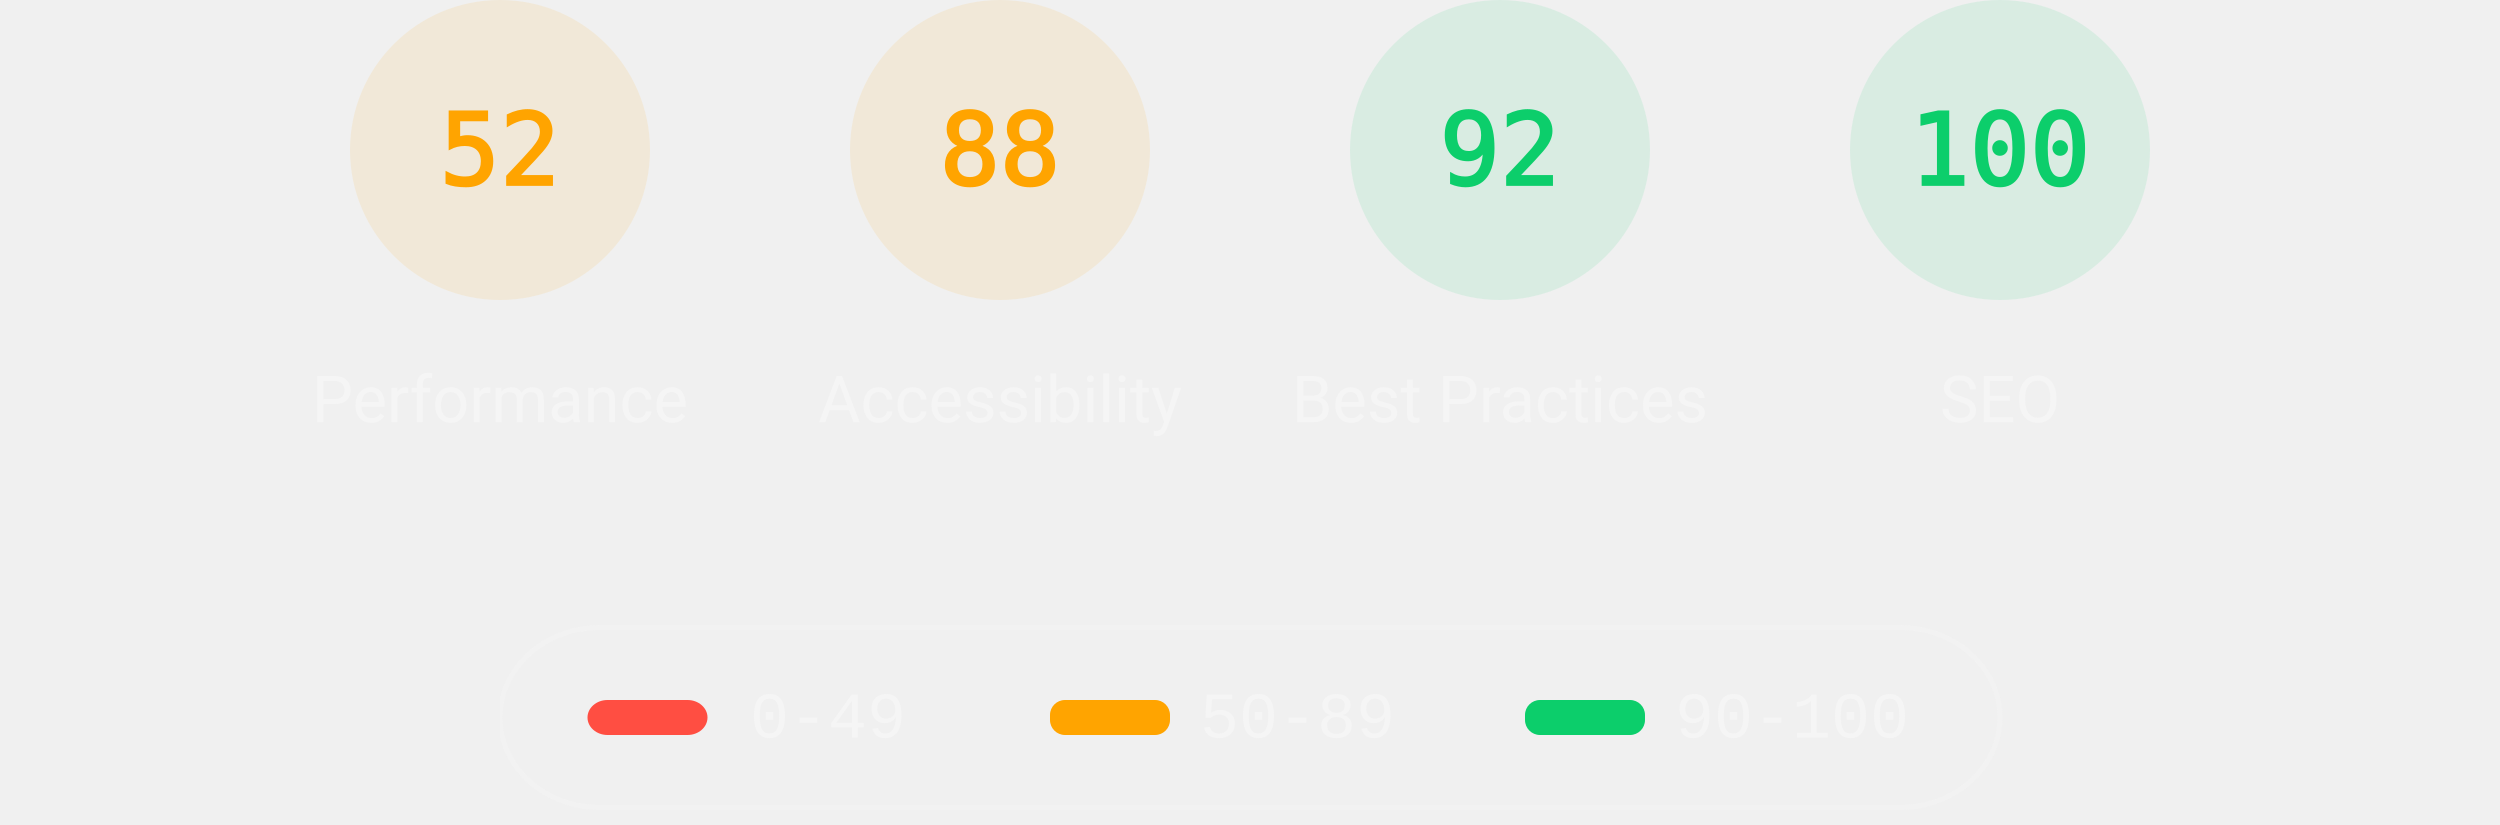
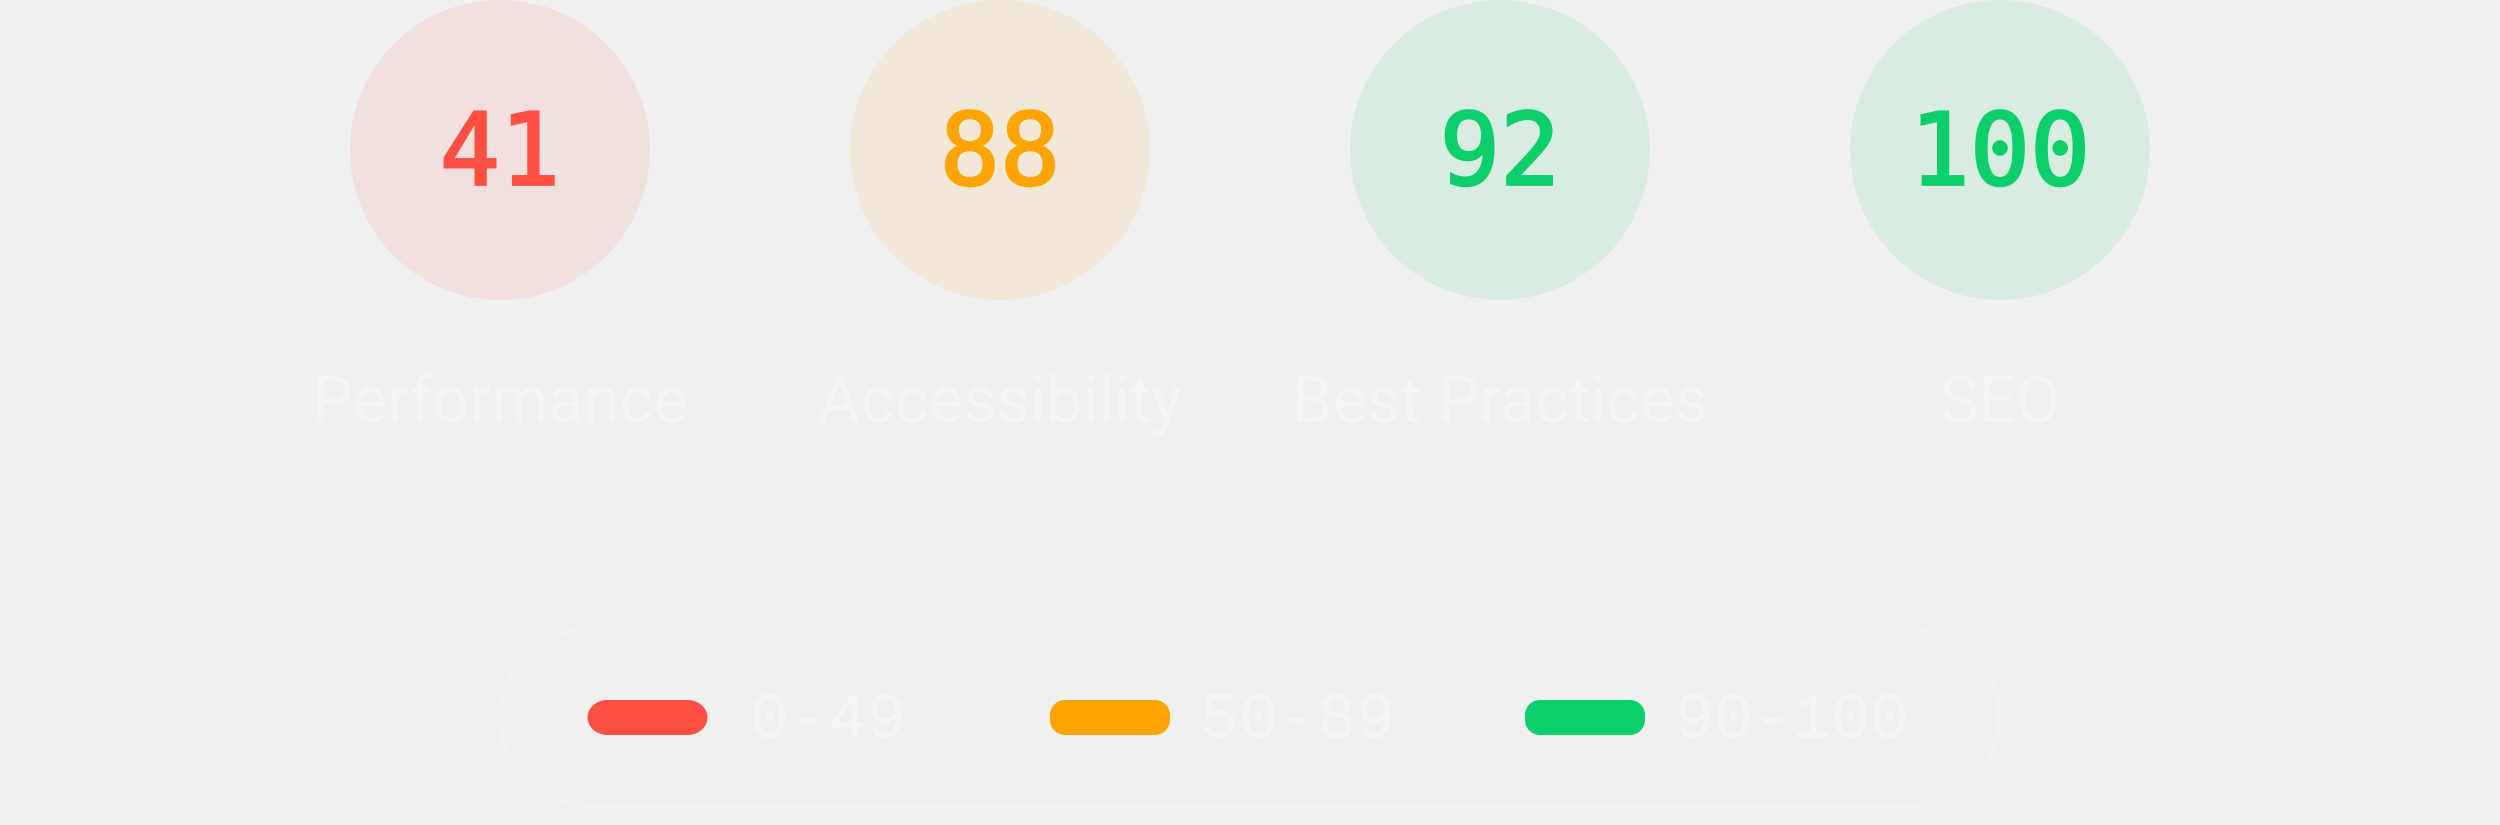
<svg xmlns="http://www.w3.org/2000/svg" class="theme--dark" fill="none" width="1000" height="330">
  <style>
			.gauge-base {
				opacity: 0.1
			}

			.gauge-arc {
				fill: none;
				animation-delay: 250ms;
				stroke-linecap: round;
				transform: rotate(-90deg);
				transform-origin: 100px 60px;
				animation: load-gauge 1s ease forwards
			}

			.guage-text {
				font-size: 40px;
				font-family: monospace;
				text-align: center
			}

			.guage-red {
				color: #ff4e42;
				fill: #ff4e42;
				stroke: #ff4e42
			}
			.guage-orange {
				color: #ffa400;
				fill: #ffa400;
				stroke: #ffa400
			}
			.guage-green {
				color: #0cce6b;
				fill: #0cce6b;
				stroke: #0cce6b
			}
			.theme--agnostic .guage-undefined {
				color: #5c5c5c;
				fill: #5c5c5c;
				stroke: #5c5c5c
			}
			.theme--light .guage-undefined {
				color: #1e1e1e;
				fill: #1e1e1e;
				stroke: #1e1e1e
			}
			.theme--dark .guage-undefined {
				color: #f5f5f5;
				fill: #f5f5f5;
				stroke: #f5f5f5
			}

			.guage-title {
				stroke: none;
				font-size: 26px;
				line-height: 26px;
				font-family: Roboto, Halvetica, Arial, sans-serif
			}
			.metric.guage-title {
				font-family: 'Courier New', Courier, monospace
			}
			.theme--agnostic .guage-title {
				color: #737373;
				fill: #737373
			}
			.theme--light .guage-title {
				color: #212121;
				fill: #212121
			}
			.theme--dark .guage-title {
				color: #f5f5f5;
				fill: #f5f5f5
			}

			@keyframes load-gauge {
				from {
					stroke-dasharray: 0 352.858
				}
			}
			.lh-gauge--pwa__disc {
				fill: #e0e0e0
			}
			.lh-gauge--pwa__logo {
				position: relative;
				fill: #b0b0b0
			}
			.lh-gauge--pwa__invisible {
				display: none
			}
			.lh-gauge--pwa__visible {
				display: inline
			}
			.guage-invisible {
				display: none
			}
			.lh-gauge--pwa__logo--primary-color {
				fill: #304ffe
			}
			.theme--agnostic .lh-gauge--pwa__logo--secondary-color {
				fill: #787878
			}
			.theme--light .lh-gauge--pwa__logo--secondary-color {
				fill: #3d3d3d
			}
			.theme--dark .lh-gauge--pwa__logo--secondary-color {
				fill: #d8b6b6
			}
			.theme--light #svg_2 {
				stroke: #00000022
			}
			.theme--agnostic #svg_2 {
				stroke: #616161
			}
			.theme--light #svg_2 {
				stroke: #00000022
			}
			.theme--dark #svg_2 {
				stroke: #f5f5f566
			}
		</style>
-   <svg class="guage-div guage-perf guage-orange" viewBox="0 0 200 200" width="200" height="200" x="100" y="0">
-     <circle class="gauge-base" r="56" cx="100" cy="60" stroke-width="8" />
-     <circle class="gauge-arc guage-arc-1" r="56" cx="100" cy="60" stroke-width="8" style="stroke-dasharray: 182.966, 351.858;" />
-     <text class="guage-text" x="100px" y="60px" alignment-baseline="central" dominant-baseline="central" text-anchor="middle">52</text>
+   <svg class="guage-div guage-perf guage-red" viewBox="0 0 200 200" width="200" height="200" x="100" y="0">
+     <circle class="gauge-base" r="56" cx="100" cy="60" stroke-width="8" />
+     <circle class="gauge-arc guage-arc-1" r="56" cx="100" cy="60" stroke-width="8" style="stroke-dasharray: 144.262, 351.858;" />
+     <text class="guage-text" x="100px" y="60px" alignment-baseline="central" dominant-baseline="central" text-anchor="middle">41</text>
    <text class="guage-title" x="100px" y="160px" alignment-baseline="central" dominant-baseline="central" text-anchor="middle">Performance</text>
  </svg>
  <svg class="guage-div guage-acc guage-orange" viewBox="0 0 200 200" width="200" height="200" x="300" y="0">
    <circle class="gauge-base" r="56" cx="100" cy="60" stroke-width="8" />
    <circle class="gauge-arc guage-arc-2" r="56" cx="100" cy="60" stroke-width="8" style="stroke-dasharray: 309.635, 351.858;" />
    <text class="guage-text" x="100px" y="60px" alignment-baseline="central" dominant-baseline="central" text-anchor="middle">88</text>
    <text class="guage-title" x="100px" y="160px" alignment-baseline="central" dominant-baseline="central" text-anchor="middle">Accessibility</text>
  </svg>
  <svg class="guage-div guage-best guage-green" viewBox="0 0 200 200" width="200" height="200" x="500" y="0">
    <circle class="gauge-base" r="56" cx="100" cy="60" stroke-width="8" />
    <circle class="gauge-arc guage-arc-3" r="56" cx="100" cy="60" stroke-width="8" style="stroke-dasharray: 323.709, 351.858;" />
    <text class="guage-text" x="100px" y="60px" alignment-baseline="central" dominant-baseline="central" text-anchor="middle">92</text>
    <text class="guage-title" x="100px" y="160px" alignment-baseline="central" dominant-baseline="central" text-anchor="middle">Best Practices</text>
  </svg>
  <svg class="guage-div guage-seo guage-green" viewBox="0 0 200 200" width="200" height="200" x="700" y="0">
    <circle class="gauge-base" r="56" cx="100" cy="60" stroke-width="8" />
    <circle class="gauge-arc guage-arc-4" r="56" cx="100" cy="60" stroke-width="8" style="stroke-dasharray: 351.858, 351.858;" />
    <text class="guage-text" x="100px" y="60px" alignment-baseline="central" dominant-baseline="central" text-anchor="middle">100</text>
    <text class="guage-title" x="100px" y="160px" alignment-baseline="central" dominant-baseline="central" text-anchor="middle">SEO</text>
  </svg>
  <svg class="guage-div guage-pwa guage-invisible" viewBox="0 0 200 200" width="200" height="200" x="900" y="0">
    <svg viewBox="0 0 60 60" width="112" height="112" x="44" y="4">
      <defs>
        <linearGradient id="lh-gauge--pwa__check-circle__gradient-0" x1="50%" y1="0%" x2="50%" y2="100%">
          <stop stop-color="#00C852" offset="0%" />
          <stop stop-color="#009688" offset="100%" />
        </linearGradient>
        <linearGradient id="lh-gauge--pwa__installable__shadow-gradient-0" x1="76.056%" x2="24.111%" y1="82.995%" y2="24.735%">
          <stop stop-color="#A5D6A7" offset="0%" />
          <stop stop-color="#80CBC4" offset="100%" />
        </linearGradient>
        <linearGradient id="lh-gauge--pwa__fast-reliable__shadow-gradient-0" x1="76.056%" y1="82.995%" x2="25.678%" y2="26.493%">
          <stop stop-color="#64B5F6" offset="0%" />
          <stop stop-color="#2979FF" offset="100%" />
        </linearGradient>
        <g id="lh-gauge--pwa__fast-reliable-badge-0">
          <circle fill="#FFFFFF" cx="10" cy="10" r="10" />
          <path fill="#304FFE" d="M10 3.58l5.25 2.34v3.5c0 3.23-2.24 6.26-5.25 7-3.01-.74-5.25-3.77-5.25-7v-3.5L10 3.58zm-.47 10.74l2.76-4.83.03-.07c.04-.08 0-.24-.22-.24h-1.64l.47-3.26h-.47l-2.7 4.77c-.02.01.05-.1-.04.05-.09.16-.1.31.18.31h1.63l-.47 3.27h.47z" />
        </g>
        <g id="lh-gauge--pwa__installable-badge-0">
          <circle fill="#FFFFFF" cx="10" cy="10" r="10" />
          <path fill="#009688" d="M10 4.167A5.835 5.835 0 0 0 4.167 10 5.835 5.835 0 0 0 10 15.833 5.835 5.835 0 0 0 15.833 10 5.835 5.835 0 0 0 10 4.167zm2.917 6.416h-2.334v2.334H9.417v-2.334H7.083V9.417h2.334V7.083h1.166v2.334h2.334v1.166z" />
        </g>
      </defs>
      <g stroke="none" fill-rule="nonzero">
        <circle class="lh-gauge--pwa__disc" cx="30" cy="30" r="30" />
        <g class="lh-gauge--pwa__logo">
          <path d="M35.66 19.39l.7-1.75h2L37.4 15 38.6 12l3.4 9h-2.51l-.58-1.61z" />
          <path d="M33.52 21l3.65-9h-2.42l-2.5 5.82L30.5 12h-1.86l-1.9 5.82-1.35-2.65-1.21 3.72L25.4 21h2.38l1.72-5.2 1.64 5.2z" />
          <path fill-rule="nonzero" d="M20.3 17.91h1.48c.45 0 .85-.05 1.2-.15l.39-1.18 1.07-3.3a2.64 2.64 0 0 0-.28-.37c-.55-.6-1.36-.91-2.42-.91H18v9h2.3V17.9zm1.96-3.84c.22.22.33.5.33.87 0 .36-.1.65-.29.87-.2.23-.59.35-1.15.35h-.86v-2.41h.87c.52 0 .89.1 1.1.32z" />
        </g>
        <rect class="lh-gauge--pwa__component lh-gauge--pwa__na-line lh-gauge--pwa__invisible" fill="#FFFFFF" x="20" y="32" width="20" height="4" rx="2" />
        <g class="lh-gauge--pwa__component lh-gauge--pwa__fast-reliable-badge lh-gauge--pwa__invisible" transform="translate(20, 29)">
          <path fill="url(#lh-gauge--pwa__fast-reliable__shadow-gradient-0)" d="M33.63 19.49A30 30 0 0 1 16.2 30.36L3 17.14 17.14 3l16.49 16.49z" />
          <use href="#lh-gauge--pwa__fast-reliable-badge-0" />
        </g>
        <g class="lh-gauge--pwa__component lh-gauge--pwa__installable-badge lh-gauge--pwa__invisible" transform="translate(20, 29)">
          <path fill="url(#lh-gauge--pwa__installable__shadow-gradient-0)" d="M33.629 19.487c-4.272 5.453-10.391 9.39-17.415 10.869L3 17.142 17.142 3 33.63 19.487z" />
          <use href="#lh-gauge--pwa__installable-badge-0" />
        </g>
        <g class="lh-gauge--pwa__component lh-gauge--pwa__fast-reliable-installable-badges lh-gauge--pwa__invisible">
          <g transform="translate(8, 29)">
            <path fill="url(#lh-gauge--pwa__fast-reliable__shadow-gradient-0)" d="M16.321 30.463L3 17.143 17.142 3l22.365 22.365A29.864 29.864 0 0 1 22 31c-1.942 0-3.84-.184-5.679-.537z" />
            <use href="#lh-gauge--pwa__fast-reliable-badge-0" />
          </g>
          <g transform="translate(32, 29)">
            <path fill="url(#lh-gauge--pwa__installable__shadow-gradient-0)" d="M25.982 11.84a30.107 30.107 0 0 1-13.08 15.203L3 17.143 17.142 3l8.84 8.84z" />
            <use href="#lh-gauge--pwa__installable-badge-0" />
          </g>
        </g>
        <g class="lh-gauge--pwa__component lh-gauge--pwa__check-circle lh-gauge--pwa__invisible" transform="translate(18, 28)">
          <circle fill="#FFFFFF" cx="12" cy="12" r="12" />
          <path fill="url(#lh-gauge--pwa__check-circle__gradient-0)" d="M12 2a10 10 0 1 0 0 20 10 10 0 0 0 0-20zm-2 15l-5-5 1.41-1.41L10 14.17l7.59-7.59L19 8l-9 9z" />
        </g>
      </g>
    </svg>
    <text class="guage-title" y="160px" alignment-baseline="central" dominant-baseline="central" text-anchor="middle">
      <tspan x="100px" dy="-6px">Progressive</tspan>
      <tspan x="100px" dy="30px">Web App</tspan>
    </text>
  </svg>
  <svg width="604" height="76" x="200" y="250">
    <g>
      <rect fill="none" id="canvas_background" height="80" width="604" y="-1" x="-1" />
      <g display="none" overflow="visible" y="0" x="0" height="100%" width="100%" id="canvasGrid">
        <rect fill="url(#gridpattern)" stroke-width="0" y="0" x="0" height="100%" width="100%" />
      </g>
    </g>
    <g>
      <rect fill-opacity="0" stroke-width="2" rx="40" id="svg_2" height="72" width="600" y="1" x="0" fill="#000000" />
      <rect stroke="#000" rx="8" id="svg_3" height="14" width="48" y="30" x="35" stroke-opacity="null" stroke-width="0" fill="#ff4e42" />
      <rect stroke="#000" rx="6" id="svg_4" height="14" width="48" y="30" x="220" stroke-opacity="null" stroke-width="0" fill="#ffa400" />
      <rect stroke="#000" rx="6" id="svg_5" height="14" width="48" y="30" x="410" stroke-opacity="null" stroke-width="0" fill="#0cce6b" />
      <text class="metric guage-title" xml:space="preserve" text-anchor="start" font-size="26" id="svg_6" y="45" x="100" stroke-opacity="null" stroke-width="0" stroke="#000">0-49</text>
      <text class="metric guage-title" xml:space="preserve" text-anchor="start" font-size="26" id="svg_7" y="45" x="280" stroke-opacity="null" stroke-width="0" stroke="#000">50-89</text>
      <text class="metric guage-title" xml:space="preserve" text-anchor="start" font-size="26" id="svg_8" y="45" x="470" stroke-opacity="null" stroke-width="0" stroke="#000">90-100</text>
    </g>
  </svg>
</svg>
